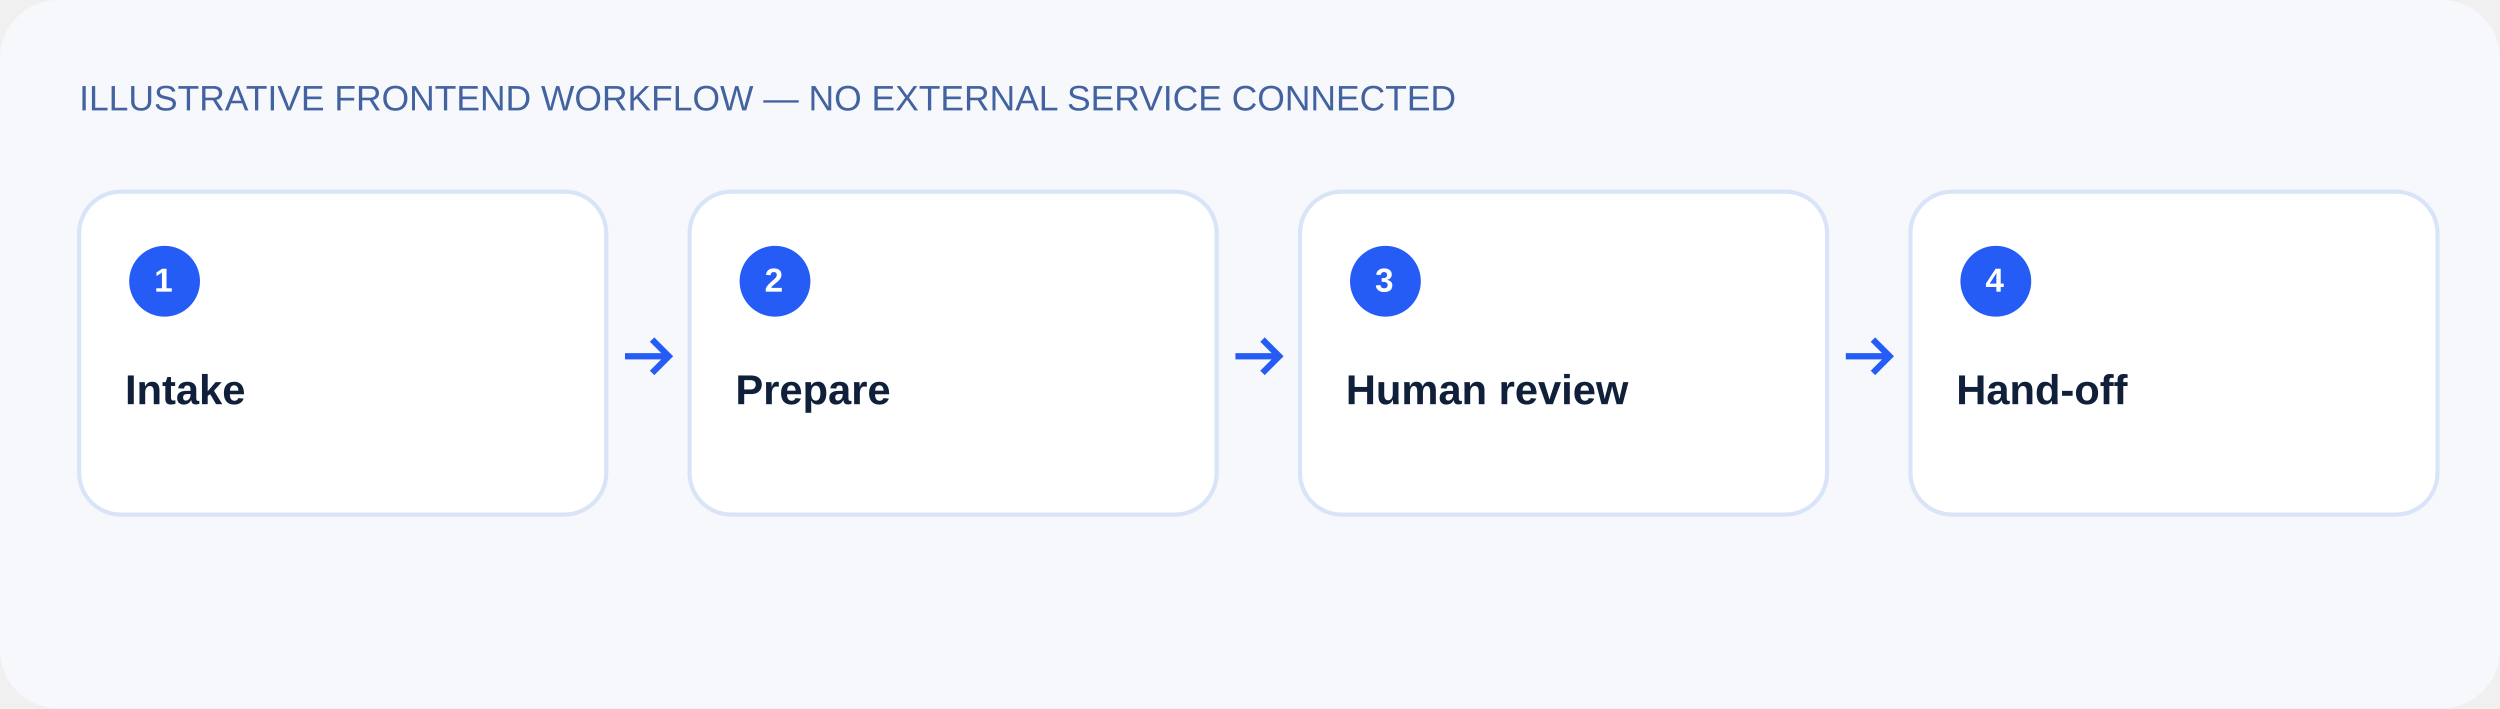
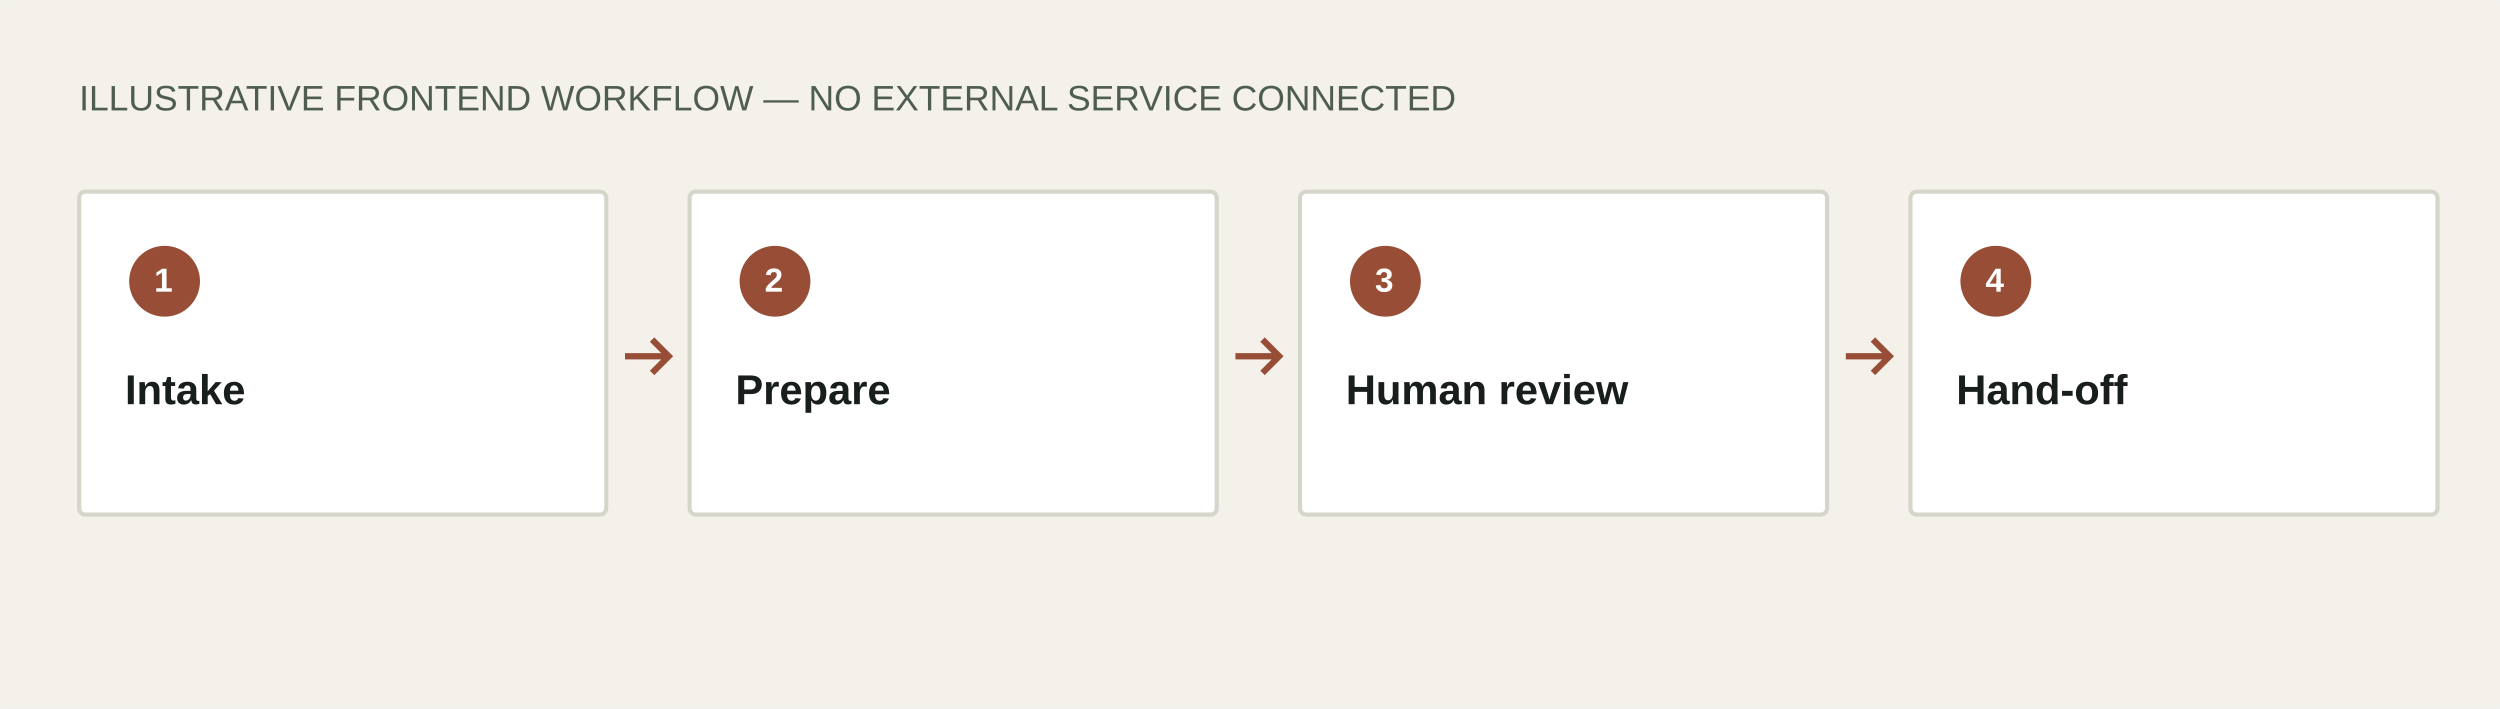
<svg xmlns="http://www.w3.org/2000/svg" width="1200" height="340" viewBox="0 0 1200 340">
-   <rect width="1200" height="340" rx="28" fill="#F6F8FC" />
-   <rect x="38" y="92" width="253" height="155" rx="20" fill="white" stroke="#D9E4F8" stroke-width="2" />
-   <circle cx="79" cy="135" r="17" fill="#245CF5" />
+   <rect width="1200" height="340" rx="3" fill="#F4F1EA" />
+   <rect x="38" y="92" width="253" height="155" rx="3" fill="white" stroke="#D6D5CA" stroke-width="2" />
+   <circle cx="79" cy="135" r="17" fill="#984E36" />
  <text x="74" y="140" font-family="Arial" font-size="16" font-weight="bold" fill="white">1</text>
-   <text x="60" y="194" font-family="Arial" font-weight="bold" font-size="20" fill="#10203A">Intake</text>
-   <path d="M300 171h21m-8 -8l8 8 -8 8" fill="none" stroke="#245CF5" stroke-width="3" />
-   <rect x="331" y="92" width="253" height="155" rx="20" fill="white" stroke="#D9E4F8" stroke-width="2" />
-   <circle cx="372" cy="135" r="17" fill="#245CF5" />
+   <text x="60" y="194" font-family="Arial" font-weight="bold" font-size="20" fill="#181E1C">Intake</text>
+   <path d="M300 171h21m-8 -8l8 8 -8 8" fill="none" stroke="#984E36" stroke-width="3" />
+   <rect x="331" y="92" width="253" height="155" rx="3" fill="white" stroke="#D6D5CA" stroke-width="2" />
+   <circle cx="372" cy="135" r="17" fill="#984E36" />
  <text x="367" y="140" font-family="Arial" font-size="16" font-weight="bold" fill="white">2</text>
-   <text x="353" y="194" font-family="Arial" font-weight="bold" font-size="20" fill="#10203A">Prepare</text>
-   <path d="M593 171h21m-8 -8l8 8 -8 8" fill="none" stroke="#245CF5" stroke-width="3" />
-   <rect x="624" y="92" width="253" height="155" rx="20" fill="white" stroke="#D9E4F8" stroke-width="2" />
-   <circle cx="665" cy="135" r="17" fill="#245CF5" />
+   <text x="353" y="194" font-family="Arial" font-weight="bold" font-size="20" fill="#181E1C">Prepare</text>
+   <path d="M593 171h21m-8 -8l8 8 -8 8" fill="none" stroke="#984E36" stroke-width="3" />
+   <rect x="624" y="92" width="253" height="155" rx="3" fill="white" stroke="#D6D5CA" stroke-width="2" />
+   <circle cx="665" cy="135" r="17" fill="#984E36" />
  <text x="660" y="140" font-family="Arial" font-size="16" font-weight="bold" fill="white">3</text>
-   <text x="646" y="194" font-family="Arial" font-weight="bold" font-size="20" fill="#10203A">Human review</text>
-   <path d="M886 171h21m-8 -8l8 8 -8 8" fill="none" stroke="#245CF5" stroke-width="3" />
-   <rect x="917" y="92" width="253" height="155" rx="20" fill="white" stroke="#D9E4F8" stroke-width="2" />
-   <circle cx="958" cy="135" r="17" fill="#245CF5" />
+   <text x="646" y="194" font-family="Arial" font-weight="bold" font-size="20" fill="#181E1C">Human review</text>
+   <path d="M886 171h21m-8 -8l8 8 -8 8" fill="none" stroke="#984E36" stroke-width="3" />
+   <rect x="917" y="92" width="253" height="155" rx="3" fill="white" stroke="#D6D5CA" stroke-width="2" />
+   <circle cx="958" cy="135" r="17" fill="#984E36" />
  <text x="953" y="140" font-family="Arial" font-size="16" font-weight="bold" fill="white">4</text>
-   <text x="939" y="194" font-family="Arial" font-weight="bold" font-size="20" fill="#10203A">Hand-off</text>
-   <text x="38" y="53" font-family="Arial" font-size="17" fill="#4262A0">ILLUSTRATIVE FRONTEND WORKFLOW — NO EXTERNAL SERVICE CONNECTED</text>
+   <text x="939" y="194" font-family="Arial" font-weight="bold" font-size="20" fill="#181E1C">Hand-off</text>
+   <text x="38" y="53" font-family="Arial" font-size="17" fill="#4E5D50">ILLUSTRATIVE FRONTEND WORKFLOW — NO EXTERNAL SERVICE CONNECTED</text>
</svg>
